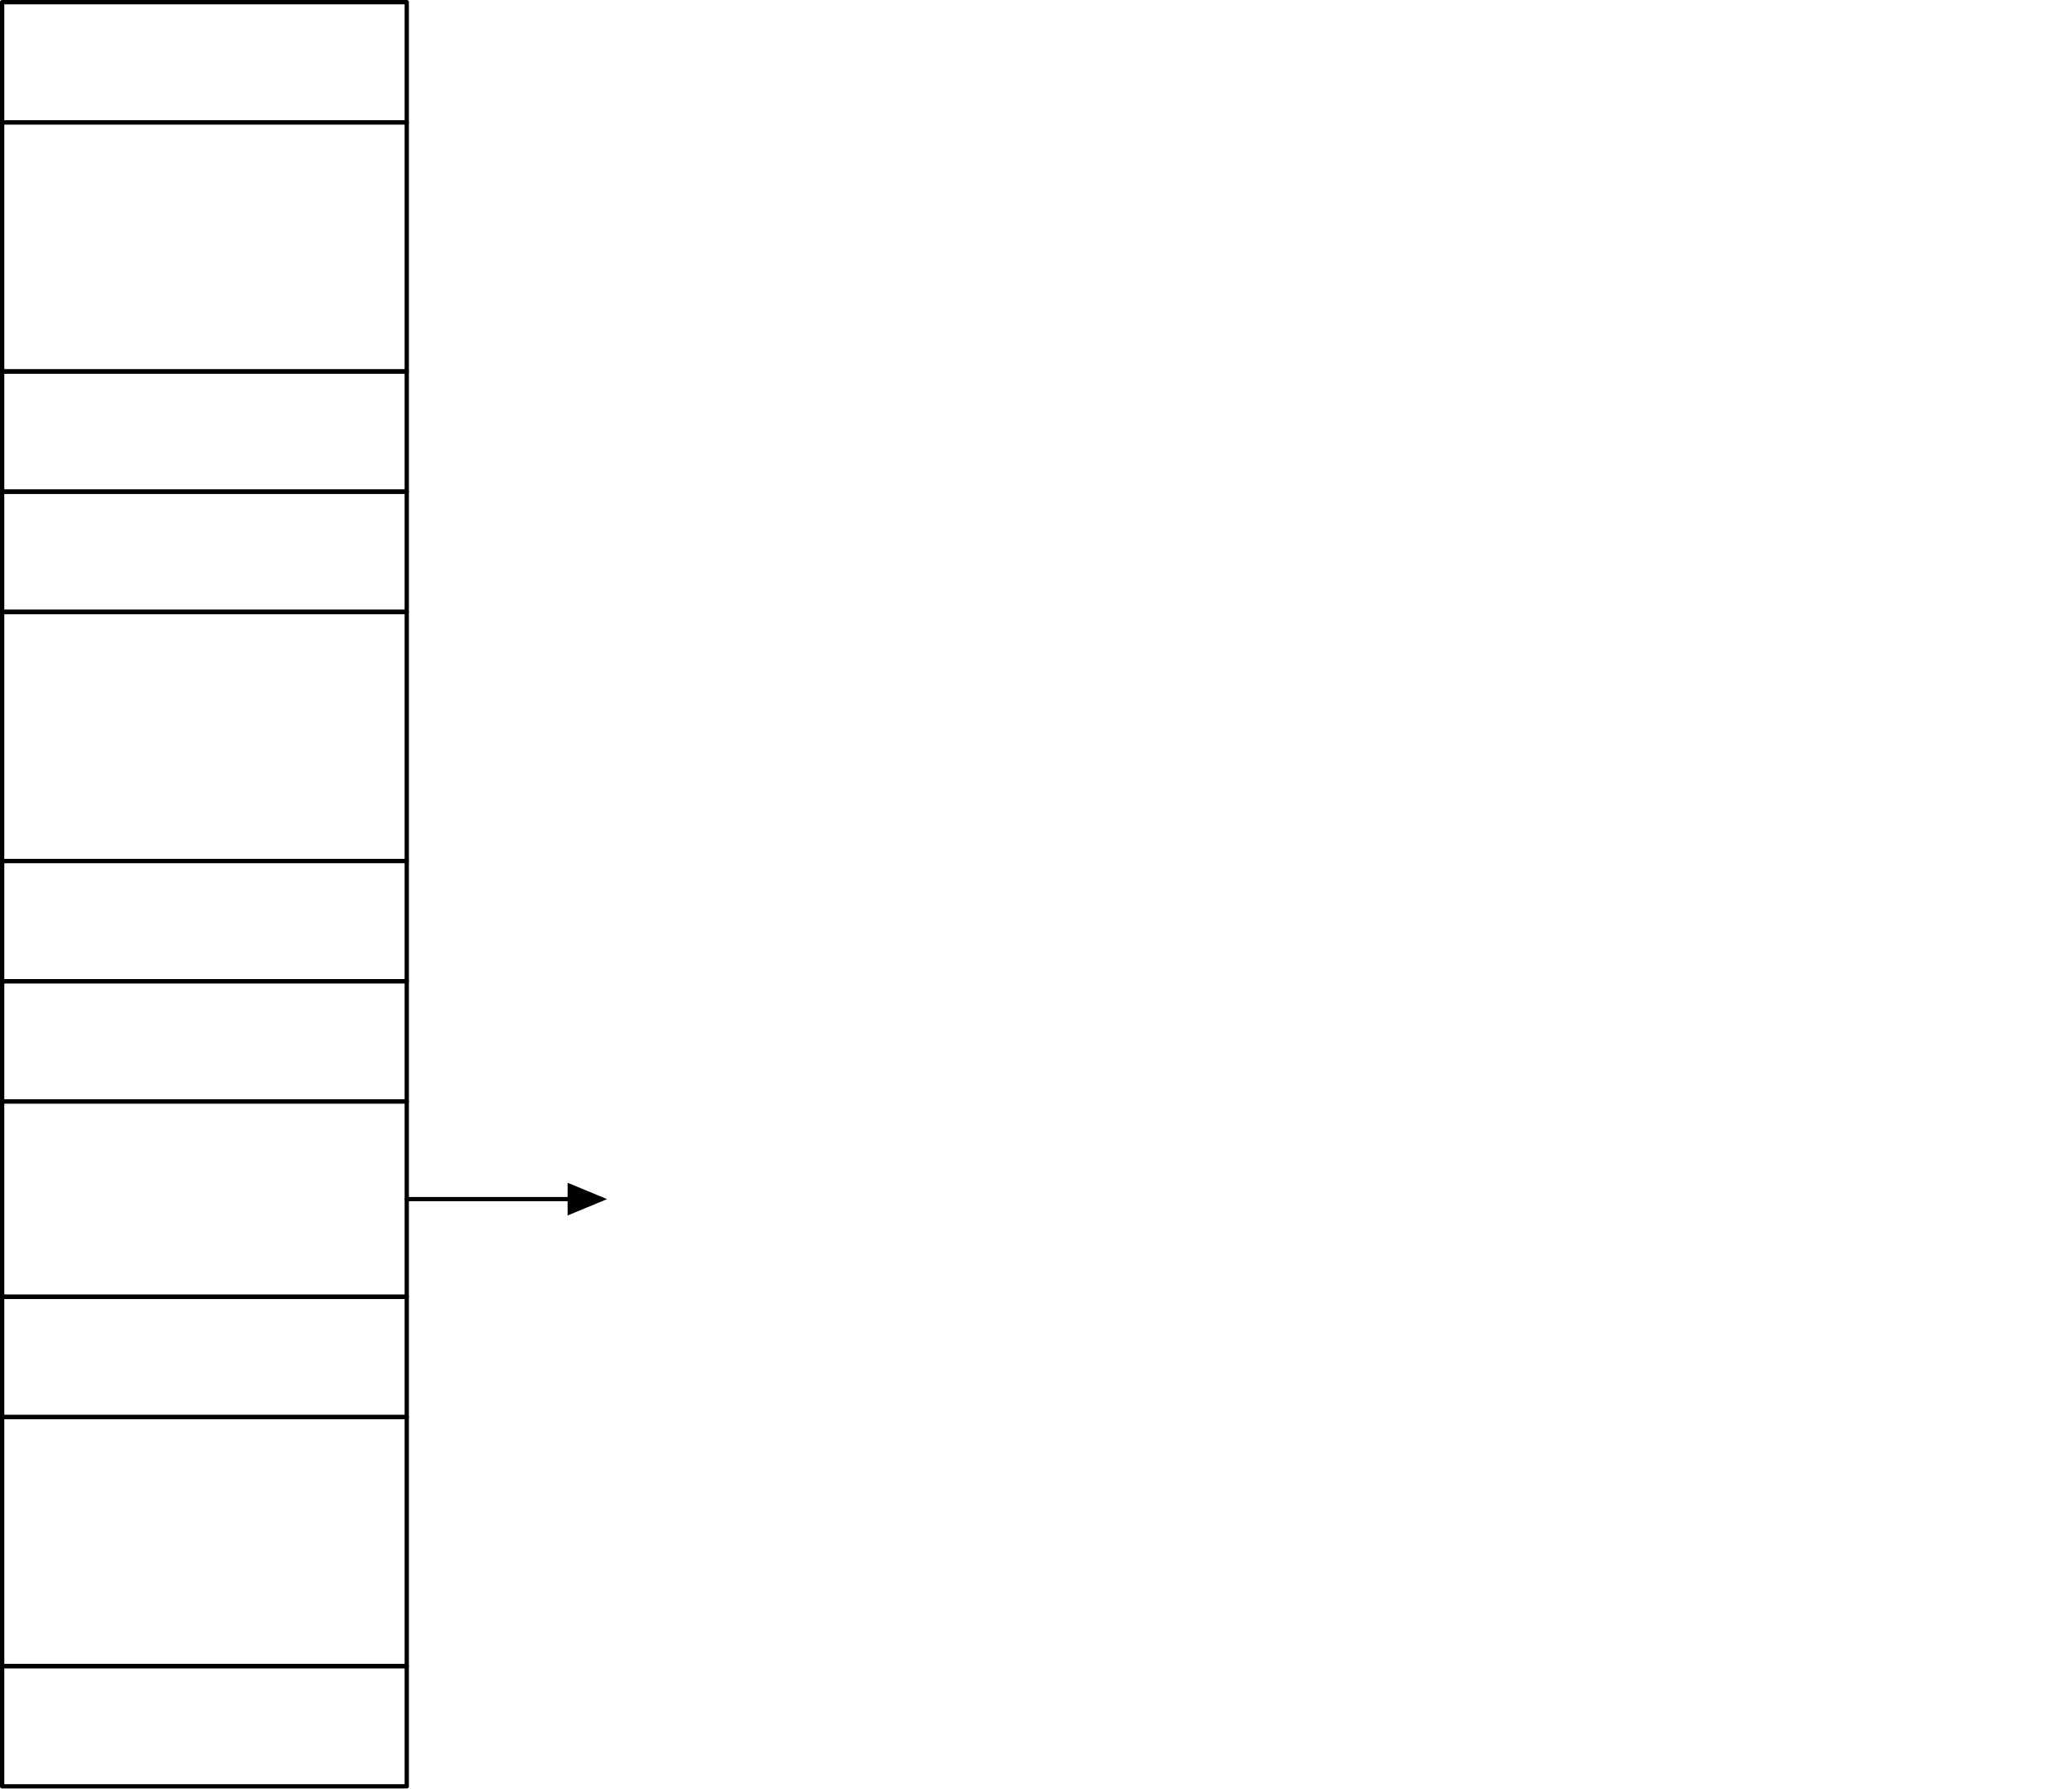
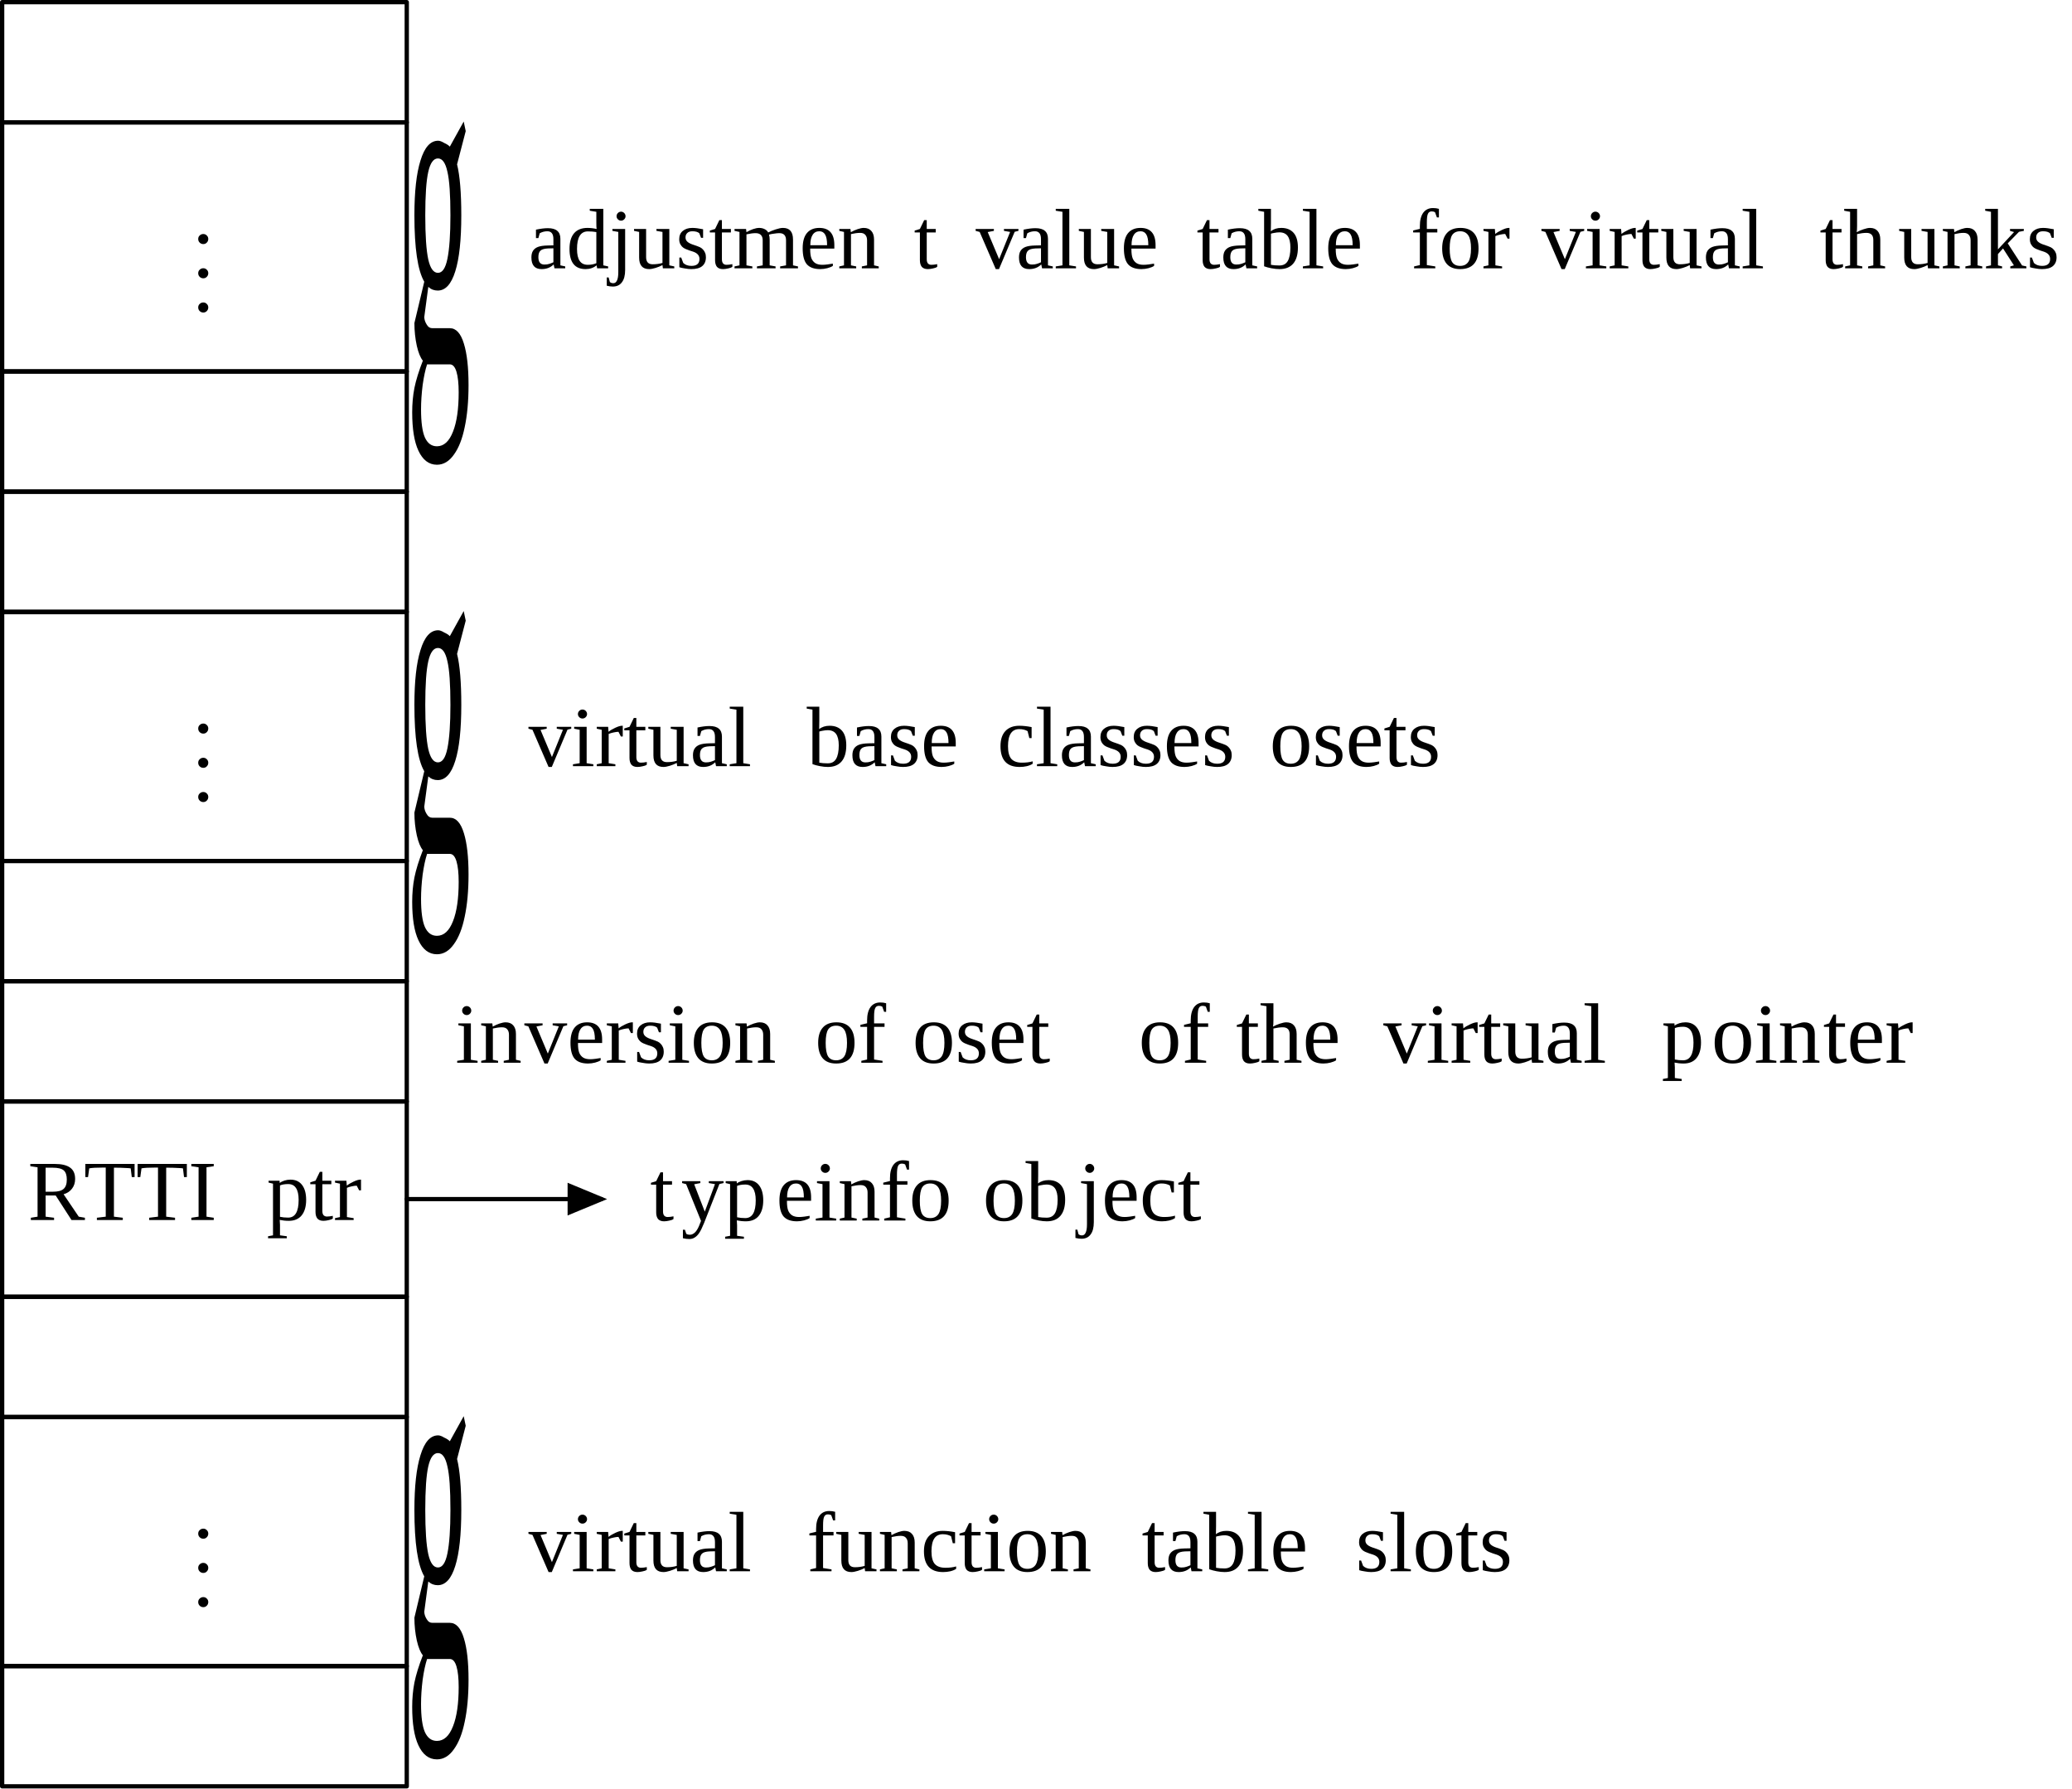
- <svg xmlns="http://www.w3.org/2000/svg" xmlns:xlink="http://www.w3.org/1999/xlink" version="1.1" width="241.318" height="208.243" viewBox="0 0 241.318 208.243">
-   <defs>
-   </defs>
+ <svg xmlns="http://www.w3.org/2000/svg" version="1.1" width="241.318" height="208.243" viewBox="0 0 241.318 208.243">
  <path d="M0.25 14.25L47.374 14.25L47.374 0.25L0.25 0.25Z" style="stroke:rgb(0%,0%,0%); stroke-width: 0.5;stroke-linecap: round;stroke-linejoin: round;stroke-miterlimit: 10;fill: none;" />
  <g transform="translate(22.4281 28.2792)" style="fill: rgb(0%,0%,0%);">
-     <use xlink:href="#GLYPHcmr10_46" />
+     <text font-size="9.963">.</text>
  </g>
  <g transform="translate(22.4281 32.26419)" style="fill: rgb(0%,0%,0%);">
-     <use xlink:href="#GLYPHcmr10_46" />
+     <text font-size="9.963">.</text>
  </g>
  <g transform="translate(22.4281 36.2493)" style="fill: rgb(0%,0%,0%);">
-     <use xlink:href="#GLYPHcmr10_46" />
+     <text font-size="9.963">.</text>
  </g>
  <path d="M0.25 43.249L47.374 43.249L47.374 14.25L0.25 14.25Z" style="stroke:rgb(0%,0%,0%); stroke-width: 0.5;stroke-linecap: round;stroke-linejoin: round;stroke-miterlimit: 10;fill: none;" />
  <path d="M0.25 57.249L47.374 57.249L47.374 43.249L0.25 43.249Z" style="stroke:rgb(0%,0%,0%); stroke-width: 0.5;stroke-linecap: round;stroke-linejoin: round;stroke-miterlimit: 10;fill: none;" />
  <path d="M0.25 71.249L47.374 71.249L47.374 57.249L0.25 57.249Z" style="stroke:rgb(0%,0%,0%); stroke-width: 0.5;stroke-linecap: round;stroke-linejoin: round;stroke-miterlimit: 10;fill: none;" />
  <g transform="translate(22.4281 85.2785)" style="fill: rgb(0%,0%,0%);">
-     <use xlink:href="#GLYPHcmr10_46" />
+     <text font-size="9.963">.</text>
  </g>
  <g transform="translate(22.4281 89.26349)" style="fill: rgb(0%,0%,0%);">
-     <use xlink:href="#GLYPHcmr10_46" />
+     <text font-size="9.963">.</text>
  </g>
  <g transform="translate(22.4281 93.2486)" style="fill: rgb(0%,0%,0%);">
-     <use xlink:href="#GLYPHcmr10_46" />
+     <text font-size="9.963">.</text>
  </g>
  <path d="M0.25 100.249L47.374 100.249L47.374 71.249L0.25 71.249Z" style="stroke:rgb(0%,0%,0%); stroke-width: 0.5;stroke-linecap: round;stroke-linejoin: round;stroke-miterlimit: 10;fill: none;" />
  <path d="M0.25 114.249L47.374 114.249L47.374 100.249L0.25 100.249Z" style="stroke:rgb(0%,0%,0%); stroke-width: 0.5;stroke-linecap: round;stroke-linejoin: round;stroke-miterlimit: 10;fill: none;" />
  <path d="M0.25 128.249L47.374 128.249L47.374 114.249L0.25 114.249Z" style="stroke:rgb(0%,0%,0%); stroke-width: 0.5;stroke-linecap: round;stroke-linejoin: round;stroke-miterlimit: 10;fill: none;" />
  <g transform="translate(3.25 142.0564)" style="fill: rgb(0%,0%,0%);">
-     <use xlink:href="#GLYPHcmr10_82" />
+     <text font-size="9.963">R</text>
  </g>
  <g transform="translate(9.7534 142.0564)" style="fill: rgb(0%,0%,0%);">
-     <use xlink:href="#GLYPHcmr10_84" />
-     <use xlink:href="#GLYPHcmr10_84" x="7.222" />
-     <use xlink:href="#GLYPHcmr10_73" x="14.445" />
+     <text font-size="9.963">TTI</text>
  </g>
  <g transform="translate(31.0624 142.0564)" style="fill: rgb(0%,0%,0%);">
-     <use xlink:href="#GLYPHcmr10_112" />
-     <use xlink:href="#GLYPHcmr10_116" x="5.556" />
-     <use xlink:href="#GLYPHcmr10_114" x="9.445" />
+     <text font-size="9.963">ptr</text>
  </g>
  <path d="M0.25 150.994L47.374 150.994L47.374 128.249L0.25 128.249Z" style="stroke:rgb(0%,0%,0%); stroke-width: 0.5;stroke-linecap: round;stroke-linejoin: round;stroke-miterlimit: 10;fill: none;" />
  <path d="M0.25 164.994L47.374 164.994L47.374 150.994L0.25 150.994Z" style="stroke:rgb(0%,0%,0%); stroke-width: 0.5;stroke-linecap: round;stroke-linejoin: round;stroke-miterlimit: 10;fill: none;" />
  <g transform="translate(22.4281 179.0228)" style="fill: rgb(0%,0%,0%);">
-     <use xlink:href="#GLYPHcmr10_46" />
+     <text font-size="9.963">.</text>
  </g>
  <g transform="translate(22.4281 183.0078)" style="fill: rgb(0%,0%,0%);">
-     <use xlink:href="#GLYPHcmr10_46" />
+     <text font-size="9.963">.</text>
  </g>
  <g transform="translate(22.4281 186.9929)" style="fill: rgb(0%,0%,0%);">
-     <use xlink:href="#GLYPHcmr10_46" />
+     <text font-size="9.963">.</text>
  </g>
  <path d="M0.25 193.993L47.374 193.993L47.374 164.994L0.25 164.994Z" style="stroke:rgb(0%,0%,0%); stroke-width: 0.5;stroke-linecap: round;stroke-linejoin: round;stroke-miterlimit: 10;fill: none;" />
  <path d="M0.25 207.993L47.374 207.993L47.374 193.993L0.25 193.993Z" style="stroke:rgb(0%,0%,0%); stroke-width: 0.5;stroke-linecap: round;stroke-linejoin: round;stroke-miterlimit: 10;fill: none;" />
  <g transform="matrix(1.5,0,0,5.5,47.3736 42.25304)" style="fill: rgb(0%,0%,0%);">
-     <use xlink:href="#GLYPHcmsy10_103" />
+     <text font-size="9.963">g</text>
  </g>
  <g transform="matrix(1.5,0,0,5.5,47.3736 99.25233)" style="fill: rgb(0%,0%,0%);">
-     <use xlink:href="#GLYPHcmsy10_103" />
+     <text font-size="9.963">g</text>
  </g>
  <g transform="matrix(1.5,0,0,5.5,47.3736 192.9966)" style="fill: rgb(0%,0%,0%);">
-     <use xlink:href="#GLYPHcmsy10_103" />
+     <text font-size="9.963">g</text>
  </g>
  <g transform="translate(61.54683 31.24031)" style="fill: rgb(0%,0%,0%);">
-     <use xlink:href="#GLYPHcmr10_97" />
-     <use xlink:href="#GLYPHcmr10_100" x="5" />
-     <use xlink:href="#GLYPHcmr10_106" x="10.556" />
-     <use xlink:href="#GLYPHcmr10_117" x="13.611" />
-     <use xlink:href="#GLYPHcmr10_115" x="19.167" />
-     <use xlink:href="#GLYPHcmr10_116" x="23.112" />
-     <use xlink:href="#GLYPHcmr10_109" x="27" />
-     <use xlink:href="#GLYPHcmr10_101" x="35.334" />
-     <use xlink:href="#GLYPHcmr10_110" x="39.779" />
+     <text font-size="9.963">adjustmen</text>
  </g>
  <g transform="translate(106.4341 31.24031)" style="fill: rgb(0%,0%,0%);">
-     <use xlink:href="#GLYPHcmr10_116" />
+     <text font-size="9.963">t</text>
  </g>
  <g transform="translate(113.6294 31.24031)" style="fill: rgb(0%,0%,0%);">
-     <use xlink:href="#GLYPHcmr10_118" />
+     <text font-size="9.963">v</text>
  </g>
  <g transform="translate(118.334 31.24031)" style="fill: rgb(0%,0%,0%);">
-     <use xlink:href="#GLYPHcmr10_97" />
-     <use xlink:href="#GLYPHcmr10_108" x="5" />
-     <use xlink:href="#GLYPHcmr10_117" x="7.778" />
-     <use xlink:href="#GLYPHcmr10_101" x="13.334" />
+     <text font-size="9.963">alue</text>
  </g>
  <g transform="translate(139.3663 31.24031)" style="fill: rgb(0%,0%,0%);">
-     <use xlink:href="#GLYPHcmr10_116" />
-     <use xlink:href="#GLYPHcmr10_97" x="3.889" />
-     <use xlink:href="#GLYPHcmr10_98" x="8.889" />
-     <use xlink:href="#GLYPHcmr10_108" x="14.445" />
-     <use xlink:href="#GLYPHcmr10_101" x="17.223" />
+     <text font-size="9.963">table</text>
  </g>
  <g transform="translate(164.2729 31.24031)" style="fill: rgb(0%,0%,0%);">
-     <use xlink:href="#GLYPHcmr10_102" />
-     <use xlink:href="#GLYPHcmr10_111" x="3.056" />
-     <use xlink:href="#GLYPHcmr10_114" x="8.056" />
+     <text font-size="9.963">for</text>
  </g>
  <g transform="translate(179.5213 31.24031)" style="fill: rgb(0%,0%,0%);">
-     <use xlink:href="#GLYPHcmr10_118" />
-     <use xlink:href="#GLYPHcmr10_105" x="5.278" />
-     <use xlink:href="#GLYPHcmr10_114" x="8.056" />
-     <use xlink:href="#GLYPHcmr10_116" x="11.972" />
-     <use xlink:href="#GLYPHcmr10_117" x="15.861" />
-     <use xlink:href="#GLYPHcmr10_97" x="21.417" />
-     <use xlink:href="#GLYPHcmr10_108" x="26.417" />
+     <text font-size="9.963">virtual</text>
  </g>
  <g transform="translate(211.9277 31.24031)" style="fill: rgb(0%,0%,0%);">
-     <use xlink:href="#GLYPHcmr10_116" />
-     <use xlink:href="#GLYPHcmr10_104" x="3.889" />
+     <text font-size="9.963">th</text>
  </g>
  <g transform="translate(221.0601 31.24031)" style="fill: rgb(0%,0%,0%);">
-     <use xlink:href="#GLYPHcmr10_117" />
-     <use xlink:href="#GLYPHcmr10_110" x="5.556" />
-     <use xlink:href="#GLYPHcmr10_107" x="11.111" />
-     <use xlink:href="#GLYPHcmr10_115" x="16.389" />
+     <text font-size="9.963">unks</text>
  </g>
  <g transform="translate(61.54683 89.2082)" style="fill: rgb(0%,0%,0%);">
-     <use xlink:href="#GLYPHcmr10_118" />
-     <use xlink:href="#GLYPHcmr10_105" x="5.278" />
-     <use xlink:href="#GLYPHcmr10_114" x="8.056" />
-     <use xlink:href="#GLYPHcmr10_116" x="11.972" />
-     <use xlink:href="#GLYPHcmr10_117" x="15.861" />
-     <use xlink:href="#GLYPHcmr10_97" x="21.417" />
-     <use xlink:href="#GLYPHcmr10_108" x="26.417" />
+     <text font-size="9.963">virtual</text>
  </g>
  <g transform="translate(93.95313 89.2082)" style="fill: rgb(0%,0%,0%);">
-     <use xlink:href="#GLYPHcmr10_98" />
-     <use xlink:href="#GLYPHcmr10_97" x="5.556" />
-     <use xlink:href="#GLYPHcmr10_115" x="10.556" />
-     <use xlink:href="#GLYPHcmr10_101" x="14.5" />
+     <text font-size="9.963">base</text>
  </g>
  <g transform="translate(116.1477 89.2082)" style="fill: rgb(0%,0%,0%);">
-     <use xlink:href="#GLYPHcmr10_99" />
-     <use xlink:href="#GLYPHcmr10_108" x="4.445" />
-     <use xlink:href="#GLYPHcmr10_97" x="7.222" />
-     <use xlink:href="#GLYPHcmr10_115" x="12.222" />
-     <use xlink:href="#GLYPHcmr10_115" x="16.167" />
-     <use xlink:href="#GLYPHcmr10_101" x="20.111" />
-     <use xlink:href="#GLYPHcmr10_115" x="24.556" />
+     <text font-size="9.963">classes</text>
  </g>
  <g transform="translate(147.8621 89.2082)" style="fill: rgb(0%,0%,0%);">
-     <use xlink:href="#GLYPHcmr10_111" />
-     <use xlink:href="#GLYPHcmr10_11" x="5" />
-     <use xlink:href="#GLYPHcmr10_115" x="10.834" />
-     <use xlink:href="#GLYPHcmr10_101" x="14.778" />
-     <use xlink:href="#GLYPHcmr10_116" x="19.223" />
-     <use xlink:href="#GLYPHcmr10_115" x="23.112" />
+     <text font-size="9.963">osets</text>
  </g>
  <g transform="translate(53.0428 123.7393)" style="fill: rgb(0%,0%,0%);">
-     <use xlink:href="#GLYPHcmr10_105" />
-     <use xlink:href="#GLYPHcmr10_110" x="2.778" />
+     <text font-size="9.963">in</text>
  </g>
  <g transform="translate(61.0683 123.7393)" style="fill: rgb(0%,0%,0%);">
-     <use xlink:href="#GLYPHcmr10_118" />
+     <text font-size="9.963">v</text>
  </g>
  <g transform="translate(66.0496 123.7393)" style="fill: rgb(0%,0%,0%);">
-     <use xlink:href="#GLYPHcmr10_101" />
-     <use xlink:href="#GLYPHcmr10_114" x="4.445" />
-     <use xlink:href="#GLYPHcmr10_115" x="8.361" />
-     <use xlink:href="#GLYPHcmr10_105" x="12.306" />
-     <use xlink:href="#GLYPHcmr10_111" x="15.084" />
-     <use xlink:href="#GLYPHcmr10_110" x="20.084" />
+     <text font-size="9.963">ersion</text>
  </g>
  <g transform="translate(94.9136 123.7393)" style="fill: rgb(0%,0%,0%);">
-     <use xlink:href="#GLYPHcmr10_111" />
-     <use xlink:href="#GLYPHcmr10_102" x="5" />
+     <text font-size="9.963">of</text>
  </g>
  <g transform="translate(106.26 123.7393)" style="fill: rgb(0%,0%,0%);">
-     <use xlink:href="#GLYPHcmr10_111" />
-     <use xlink:href="#GLYPHcmr10_11" x="5" />
-     <use xlink:href="#GLYPHcmr10_115" x="10.834" />
-     <use xlink:href="#GLYPHcmr10_101" x="14.778" />
-     <use xlink:href="#GLYPHcmr10_116" x="19.223" />
+     <text font-size="9.963">oset</text>
  </g>
  <g transform="translate(132.6057 123.7393)" style="fill: rgb(0%,0%,0%);">
-     <use xlink:href="#GLYPHcmr10_111" />
-     <use xlink:href="#GLYPHcmr10_102" x="5" />
+     <text font-size="9.963">of</text>
  </g>
  <g transform="translate(143.9521 123.7393)" style="fill: rgb(0%,0%,0%);">
-     <use xlink:href="#GLYPHcmr10_116" />
-     <use xlink:href="#GLYPHcmr10_104" x="3.889" />
-     <use xlink:href="#GLYPHcmr10_101" x="9.445" />
+     <text font-size="9.963">the</text>
  </g>
  <g transform="translate(161.11 123.7393)" style="fill: rgb(0%,0%,0%);">
-     <use xlink:href="#GLYPHcmr10_118" />
-     <use xlink:href="#GLYPHcmr10_105" x="5.278" />
-     <use xlink:href="#GLYPHcmr10_114" x="8.056" />
-     <use xlink:href="#GLYPHcmr10_116" x="11.972" />
-     <use xlink:href="#GLYPHcmr10_117" x="15.861" />
-     <use xlink:href="#GLYPHcmr10_97" x="21.417" />
-     <use xlink:href="#GLYPHcmr10_108" x="26.417" />
+     <text font-size="9.963">virtual</text>
  </g>
  <g transform="translate(193.5163 123.7393)" style="fill: rgb(0%,0%,0%);">
-     <use xlink:href="#GLYPHcmr10_112" />
+     <text font-size="9.963">p</text>
  </g>
  <g transform="translate(199.3279 123.7393)" style="fill: rgb(0%,0%,0%);">
-     <use xlink:href="#GLYPHcmr10_111" />
-     <use xlink:href="#GLYPHcmr10_105" x="5" />
-     <use xlink:href="#GLYPHcmr10_110" x="7.778" />
+     <text font-size="9.963">oin</text>
  </g>
  <g transform="translate(212.3347 123.7393)" style="fill: rgb(0%,0%,0%);">
-     <use xlink:href="#GLYPHcmr10_116" />
-     <use xlink:href="#GLYPHcmr10_101" x="3.889" />
-     <use xlink:href="#GLYPHcmr10_114" x="8.333" />
+     <text font-size="9.963">ter</text>
  </g>
  <g transform="translate(75.72005 142.1118)" style="fill: rgb(0%,0%,0%);">
-     <use xlink:href="#GLYPHcmr10_116" />
+     <text font-size="9.963">t</text>
  </g>
  <g transform="translate(79.31764 142.1118)" style="fill: rgb(0%,0%,0%);">
-     <use xlink:href="#GLYPHcmr10_121" />
-     <use xlink:href="#GLYPHcmr10_112" x="5.278" />
+     <text font-size="9.963">yp</text>
  </g>
  <g transform="translate(90.38734 142.1118)" style="fill: rgb(0%,0%,0%);">
-     <use xlink:href="#GLYPHcmr10_101" />
-     <use xlink:href="#GLYPHcmr10_105" x="4.445" />
-     <use xlink:href="#GLYPHcmr10_110" x="7.222" />
-     <use xlink:href="#GLYPHcmr10_102" x="12.778" />
-     <use xlink:href="#GLYPHcmr10_111" x="15.834" />
+     <text font-size="9.963">einfo</text>
  </g>
  <g transform="translate(114.4638 142.1118)" style="fill: rgb(0%,0%,0%);">
-     <use xlink:href="#GLYPHcmr10_111" />
-     <use xlink:href="#GLYPHcmr10_98" x="5" />
+     <text font-size="9.963">ob</text>
  </g>
  <g transform="translate(125.5333 142.1118)" style="fill: rgb(0%,0%,0%);">
-     <use xlink:href="#GLYPHcmr10_106" />
-     <use xlink:href="#GLYPHcmr10_101" x="3.056" />
-     <use xlink:href="#GLYPHcmr10_99" x="7.5" />
-     <use xlink:href="#GLYPHcmr10_116" x="11.945" />
+     <text font-size="9.963">ject</text>
  </g>
  <path d="M47.374 139.621L70.051 139.621" style="stroke:rgb(0%,0%,0%); stroke-width: 0.5;stroke-linecap: round;stroke-linejoin: round;stroke-miterlimit: 10;fill: none;" />
  <path d="M66.355 141.152L70.051 139.621L66.355 138.09Z" style="stroke:rgb(0%,0%,0%); stroke-width: 0.5;fill: rgb(0%,0%,0%);" />
  <g transform="translate(61.54683 182.9525)" style="fill: rgb(0%,0%,0%);">
-     <use xlink:href="#GLYPHcmr10_118" />
-     <use xlink:href="#GLYPHcmr10_105" x="5.278" />
-     <use xlink:href="#GLYPHcmr10_114" x="8.056" />
-     <use xlink:href="#GLYPHcmr10_116" x="11.972" />
-     <use xlink:href="#GLYPHcmr10_117" x="15.861" />
-     <use xlink:href="#GLYPHcmr10_97" x="21.417" />
-     <use xlink:href="#GLYPHcmr10_108" x="26.417" />
+     <text font-size="9.963">virtual</text>
  </g>
  <g transform="translate(93.95313 182.9525)" style="fill: rgb(0%,0%,0%);">
-     <use xlink:href="#GLYPHcmr10_102" />
-     <use xlink:href="#GLYPHcmr10_117" x="3.056" />
-     <use xlink:href="#GLYPHcmr10_110" x="8.611" />
-     <use xlink:href="#GLYPHcmr10_99" x="14.167" />
-     <use xlink:href="#GLYPHcmr10_116" x="18.611" />
-     <use xlink:href="#GLYPHcmr10_105" x="22.5" />
-     <use xlink:href="#GLYPHcmr10_111" x="25.278" />
-     <use xlink:href="#GLYPHcmr10_110" x="30.278" />
+     <text font-size="9.963">function</text>
  </g>
  <g transform="translate(132.9736 182.9525)" style="fill: rgb(0%,0%,0%);">
-     <use xlink:href="#GLYPHcmr10_116" />
-     <use xlink:href="#GLYPHcmr10_97" x="3.889" />
-     <use xlink:href="#GLYPHcmr10_98" x="8.889" />
-     <use xlink:href="#GLYPHcmr10_108" x="14.445" />
-     <use xlink:href="#GLYPHcmr10_101" x="17.223" />
+     <text font-size="9.963">table</text>
  </g>
  <g transform="translate(157.8802 182.9525)" style="fill: rgb(0%,0%,0%);">
-     <use xlink:href="#GLYPHcmr10_115" />
-     <use xlink:href="#GLYPHcmr10_108" x="3.945" />
-     <use xlink:href="#GLYPHcmr10_111" x="6.722" />
-     <use xlink:href="#GLYPHcmr10_116" x="11.722" />
-     <use xlink:href="#GLYPHcmr10_115" x="15.611" />
+     <text font-size="9.963">slots</text>
  </g>
</svg>
